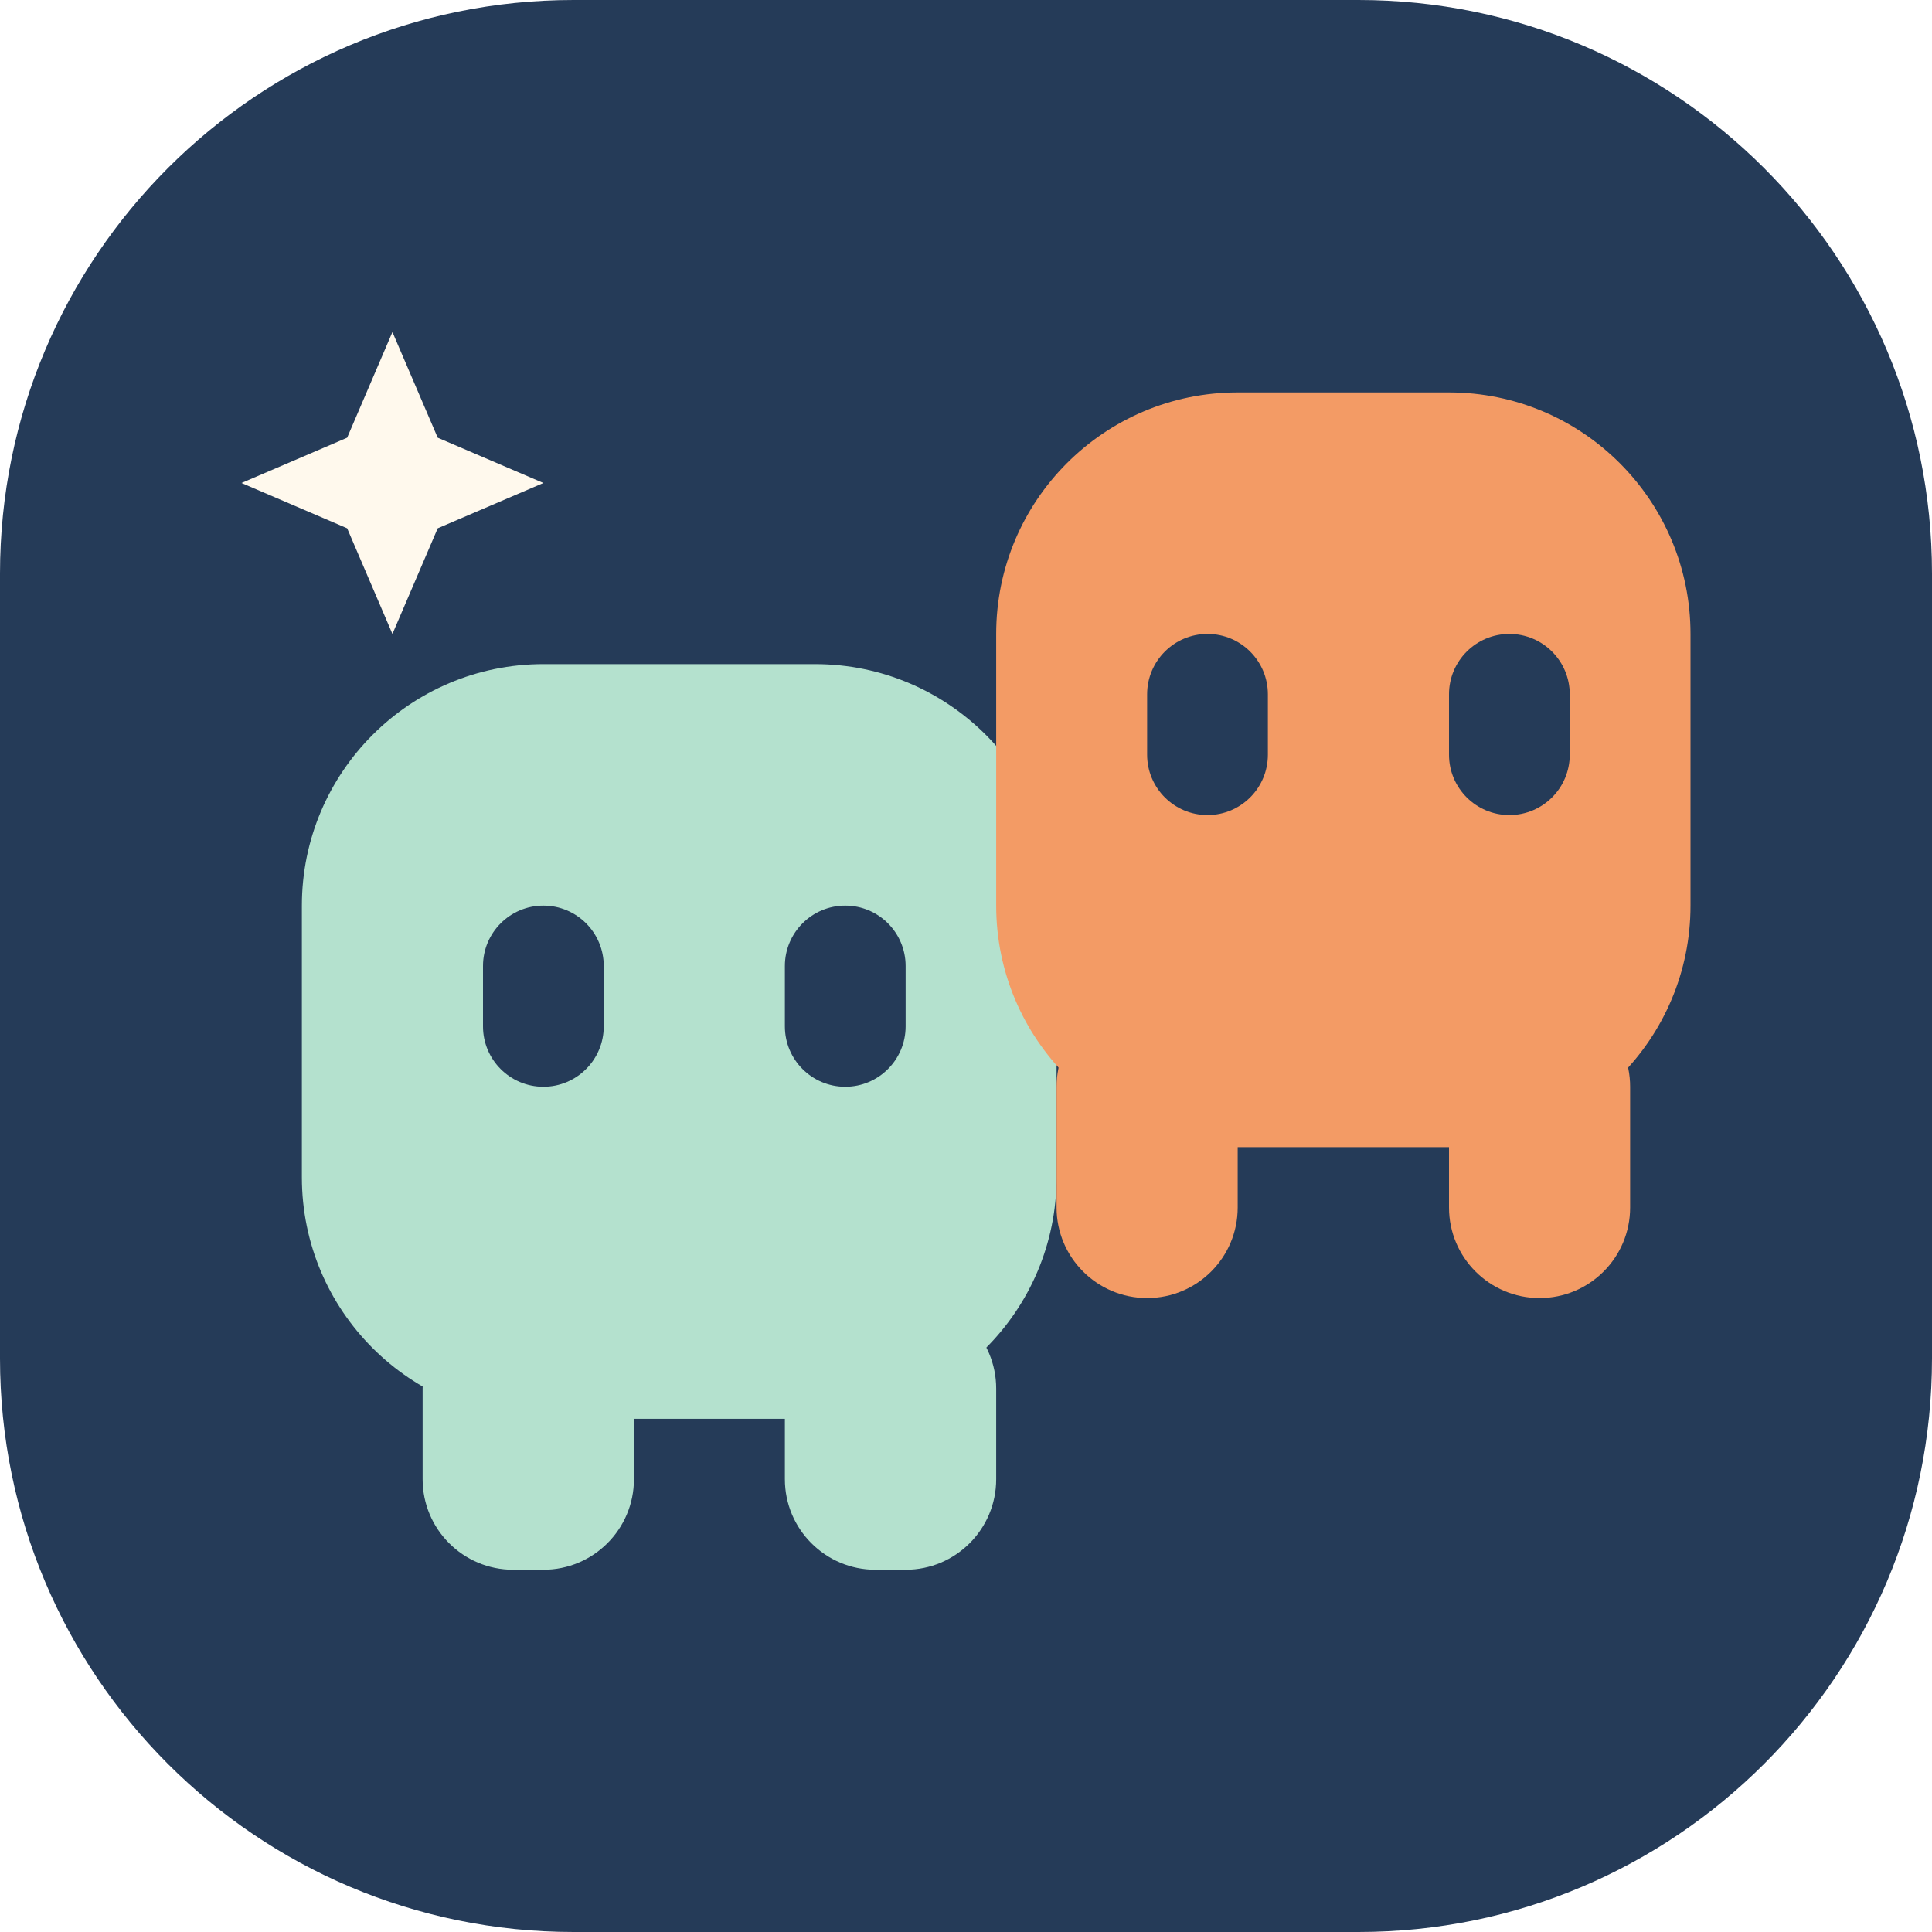
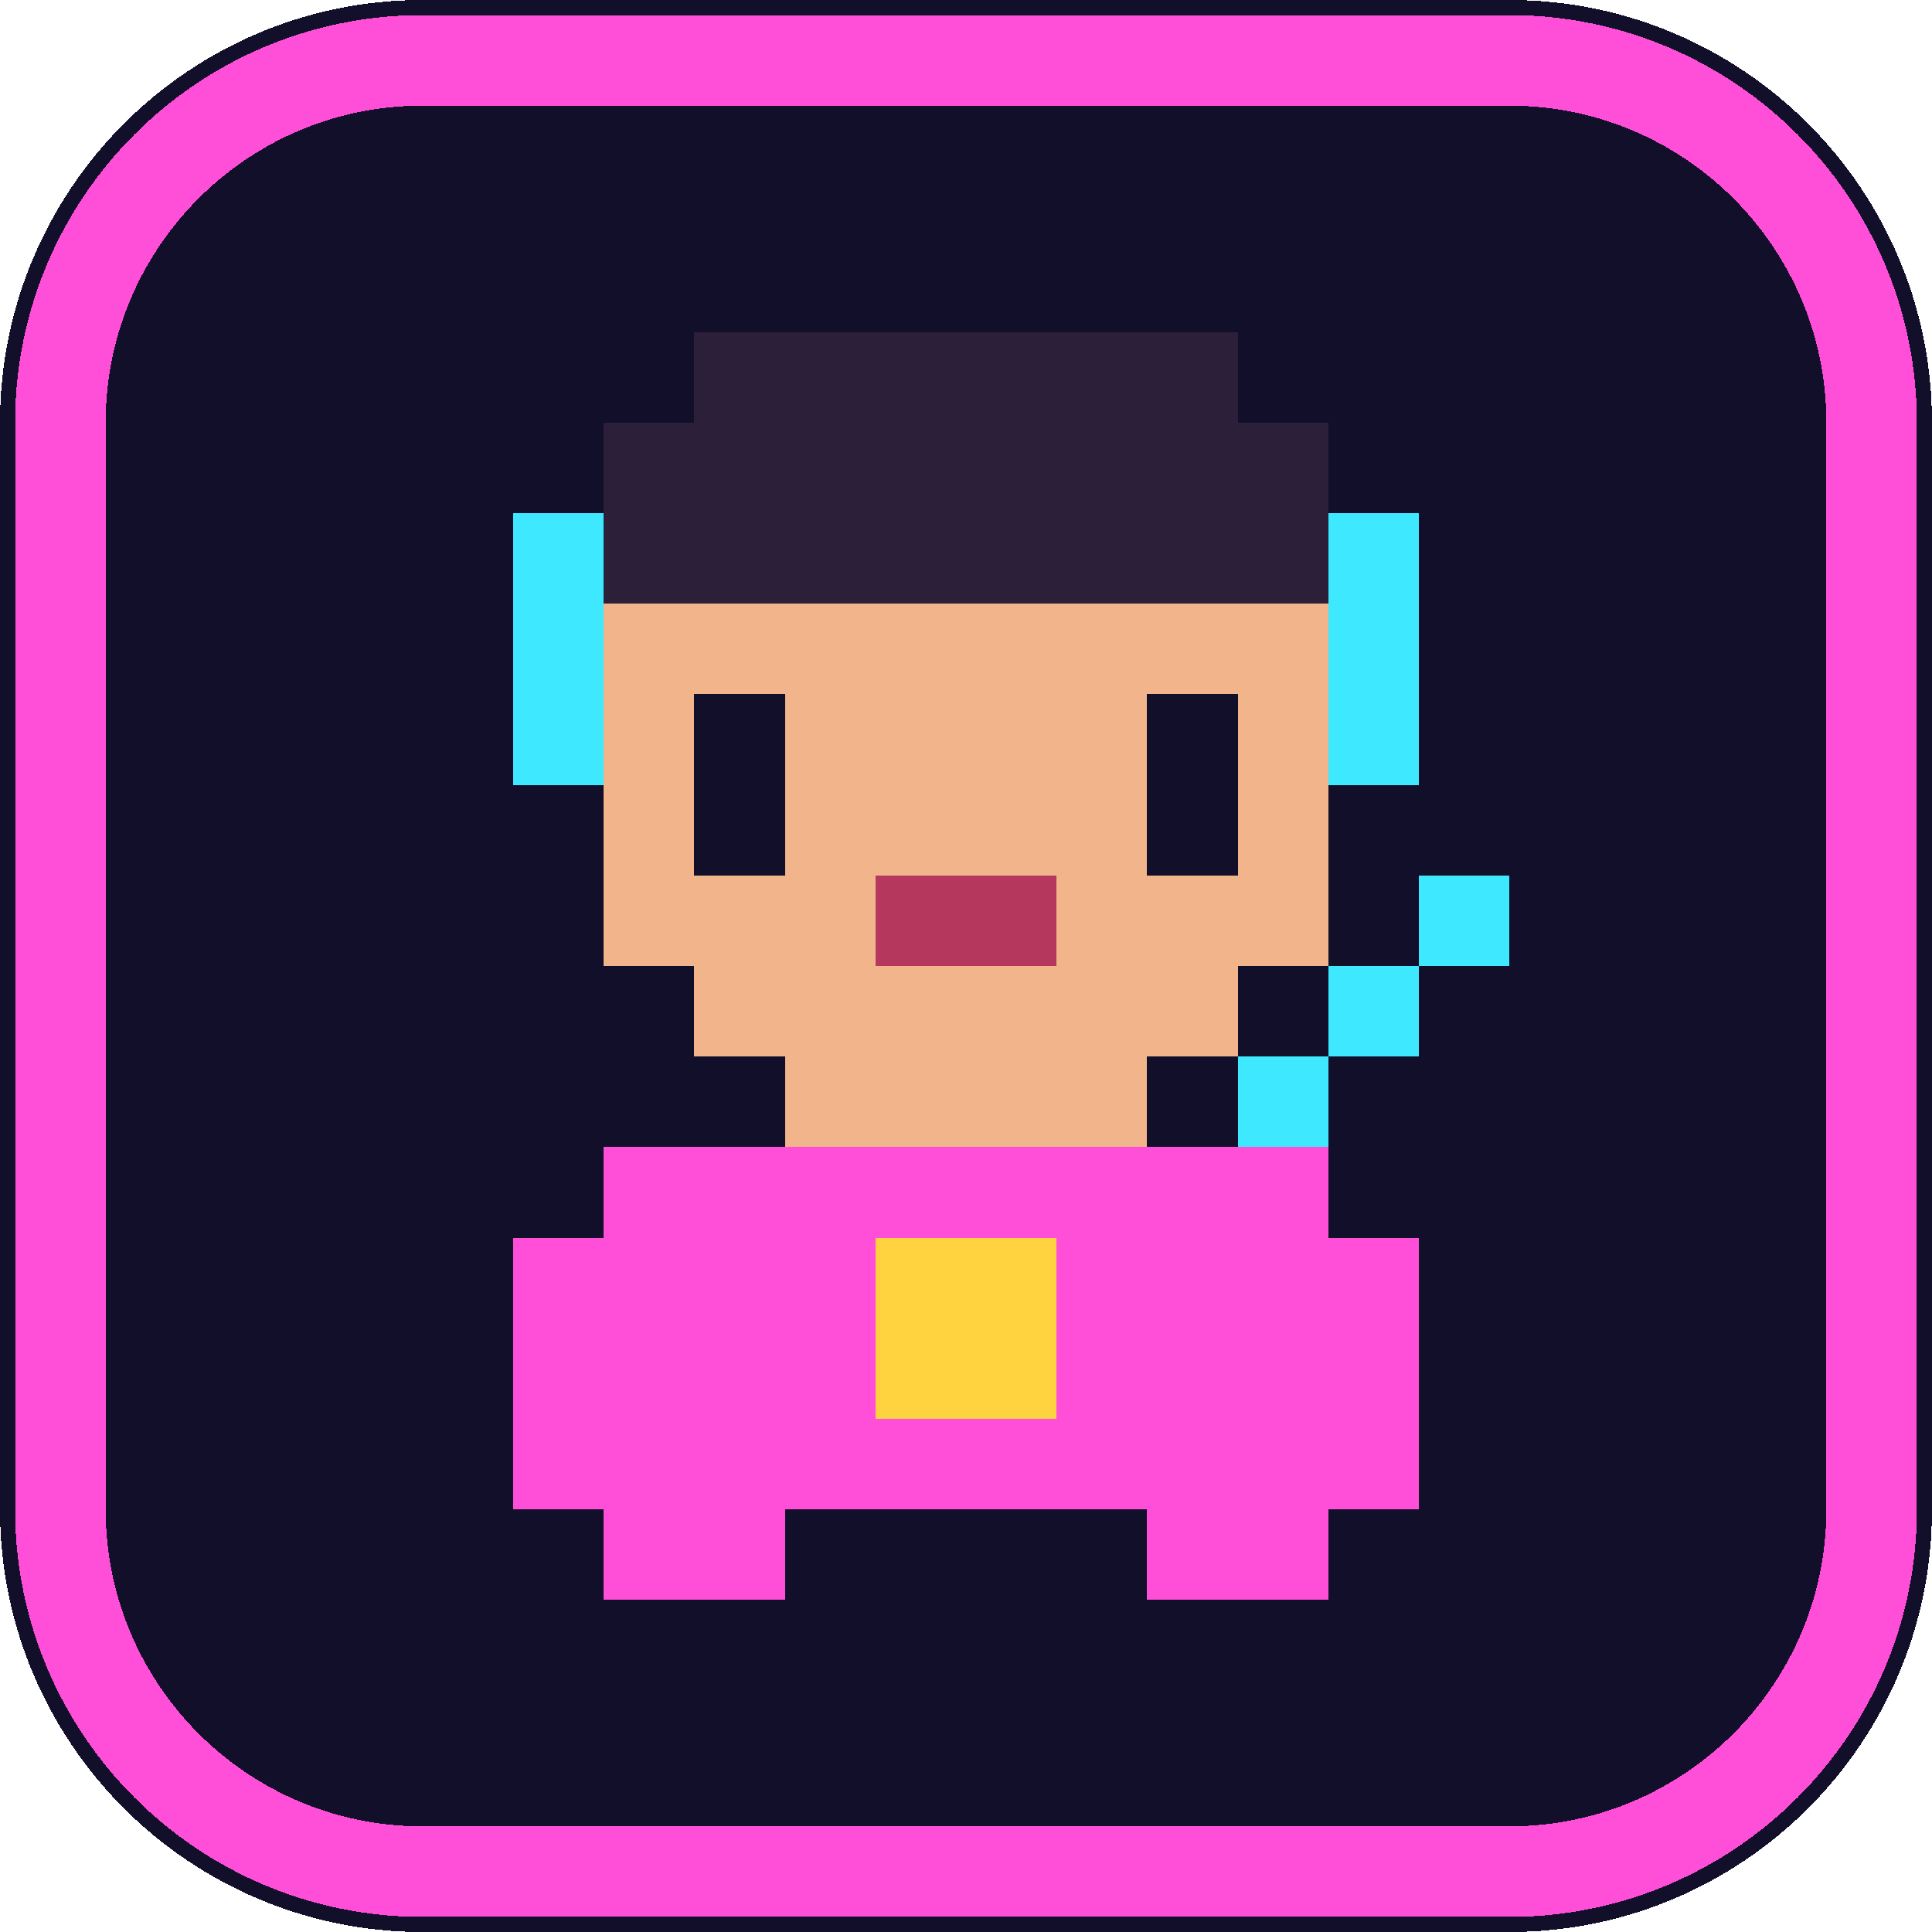
- <svg xmlns="http://www.w3.org/2000/svg" viewBox="0 0 64 64">
-   <rect width="64" height="64" rx="19" fill="#253b58" />
-   <g fill="#b4e1ce">
-     <rect x="10" y="22" width="25" height="25" rx="8" />
-     <rect x="14" y="43" width="7" height="9" rx="3" />
-     <rect x="26" y="43" width="7" height="9" rx="3" />
-   </g>
-   <g fill="#f39b65">
-     <rect x="33" y="13" width="23" height="25" rx="8" />
-     <rect x="35" y="33" width="6" height="10" rx="3" />
-     <rect x="48" y="33" width="6" height="10" rx="3" />
-   </g>
-   <g fill="#253b58">
-     <rect x="16" y="30" width="4" height="6" rx="2" />
-     <rect x="26" y="30" width="4" height="6" rx="2" />
-     <rect x="38" y="21" width="4" height="6" rx="2" />
-     <rect x="48" y="21" width="4" height="6" rx="2" />
-   </g>
-   <path d="m13 11 1.5 3.5L18 16l-3.5 1.5L13 21l-1.5-3.5L8 16l3.5-1.5z" fill="#fff9ed" />
+ <svg xmlns="http://www.w3.org/2000/svg" viewBox="0 0 64 64" shape-rendering="crispEdges">
+   <rect width="64" height="64" rx="14" fill="#120f2a" />
+   <rect x="2" y="2" width="60" height="60" rx="12" fill="none" stroke="#ff4fd8" stroke-width="3" />
+   <rect x="23" y="11" width="3" height="3" fill="#2b1f3a" />
+   <rect x="26" y="11" width="3" height="3" fill="#2b1f3a" />
+   <rect x="29" y="11" width="3" height="3" fill="#2b1f3a" />
+   <rect x="32" y="11" width="3" height="3" fill="#2b1f3a" />
+   <rect x="35" y="11" width="3" height="3" fill="#2b1f3a" />
+   <rect x="38" y="11" width="3" height="3" fill="#2b1f3a" />
+   <rect x="20" y="14" width="3" height="3" fill="#2b1f3a" />
+   <rect x="23" y="14" width="3" height="3" fill="#2b1f3a" />
+   <rect x="26" y="14" width="3" height="3" fill="#2b1f3a" />
+   <rect x="29" y="14" width="3" height="3" fill="#2b1f3a" />
+   <rect x="32" y="14" width="3" height="3" fill="#2b1f3a" />
+   <rect x="35" y="14" width="3" height="3" fill="#2b1f3a" />
+   <rect x="38" y="14" width="3" height="3" fill="#2b1f3a" />
+   <rect x="41" y="14" width="3" height="3" fill="#2b1f3a" />
+   <rect x="17" y="17" width="3" height="3" fill="#3ee8ff" />
+   <rect x="20" y="17" width="3" height="3" fill="#2b1f3a" />
+   <rect x="23" y="17" width="3" height="3" fill="#2b1f3a" />
+   <rect x="26" y="17" width="3" height="3" fill="#2b1f3a" />
+   <rect x="29" y="17" width="3" height="3" fill="#2b1f3a" />
+   <rect x="32" y="17" width="3" height="3" fill="#2b1f3a" />
+   <rect x="35" y="17" width="3" height="3" fill="#2b1f3a" />
+   <rect x="38" y="17" width="3" height="3" fill="#2b1f3a" />
+   <rect x="41" y="17" width="3" height="3" fill="#2b1f3a" />
+   <rect x="44" y="17" width="3" height="3" fill="#3ee8ff" />
+   <rect x="17" y="20" width="3" height="3" fill="#3ee8ff" />
+   <rect x="20" y="20" width="3" height="3" fill="#f2b48a" />
+   <rect x="23" y="20" width="3" height="3" fill="#f2b48a" />
+   <rect x="26" y="20" width="3" height="3" fill="#f2b48a" />
+   <rect x="29" y="20" width="3" height="3" fill="#f2b48a" />
+   <rect x="32" y="20" width="3" height="3" fill="#f2b48a" />
+   <rect x="35" y="20" width="3" height="3" fill="#f2b48a" />
+   <rect x="38" y="20" width="3" height="3" fill="#f2b48a" />
+   <rect x="41" y="20" width="3" height="3" fill="#f2b48a" />
+   <rect x="44" y="20" width="3" height="3" fill="#3ee8ff" />
+   <rect x="17" y="23" width="3" height="3" fill="#3ee8ff" />
+   <rect x="20" y="23" width="3" height="3" fill="#f2b48a" />
+   <rect x="23" y="23" width="3" height="3" fill="#120f2a" />
+   <rect x="26" y="23" width="3" height="3" fill="#f2b48a" />
+   <rect x="29" y="23" width="3" height="3" fill="#f2b48a" />
+   <rect x="32" y="23" width="3" height="3" fill="#f2b48a" />
+   <rect x="35" y="23" width="3" height="3" fill="#f2b48a" />
+   <rect x="38" y="23" width="3" height="3" fill="#120f2a" />
+   <rect x="41" y="23" width="3" height="3" fill="#f2b48a" />
+   <rect x="44" y="23" width="3" height="3" fill="#3ee8ff" />
+   <rect x="20" y="26" width="3" height="3" fill="#f2b48a" />
+   <rect x="23" y="26" width="3" height="3" fill="#120f2a" />
+   <rect x="26" y="26" width="3" height="3" fill="#f2b48a" />
+   <rect x="29" y="26" width="3" height="3" fill="#f2b48a" />
+   <rect x="32" y="26" width="3" height="3" fill="#f2b48a" />
+   <rect x="35" y="26" width="3" height="3" fill="#f2b48a" />
+   <rect x="38" y="26" width="3" height="3" fill="#120f2a" />
+   <rect x="41" y="26" width="3" height="3" fill="#f2b48a" />
+   <rect x="20" y="29" width="3" height="3" fill="#f2b48a" />
+   <rect x="23" y="29" width="3" height="3" fill="#f2b48a" />
+   <rect x="26" y="29" width="3" height="3" fill="#f2b48a" />
+   <rect x="29" y="29" width="3" height="3" fill="#b6375e" />
+   <rect x="32" y="29" width="3" height="3" fill="#b6375e" />
+   <rect x="35" y="29" width="3" height="3" fill="#f2b48a" />
+   <rect x="38" y="29" width="3" height="3" fill="#f2b48a" />
+   <rect x="41" y="29" width="3" height="3" fill="#f2b48a" />
+   <rect x="47" y="29" width="3" height="3" fill="#3ee8ff" />
+   <rect x="23" y="32" width="3" height="3" fill="#f2b48a" />
+   <rect x="26" y="32" width="3" height="3" fill="#f2b48a" />
+   <rect x="29" y="32" width="3" height="3" fill="#f2b48a" />
+   <rect x="32" y="32" width="3" height="3" fill="#f2b48a" />
+   <rect x="35" y="32" width="3" height="3" fill="#f2b48a" />
+   <rect x="38" y="32" width="3" height="3" fill="#f2b48a" />
+   <rect x="44" y="32" width="3" height="3" fill="#3ee8ff" />
+   <rect x="26" y="35" width="3" height="3" fill="#f2b48a" />
+   <rect x="29" y="35" width="3" height="3" fill="#f2b48a" />
+   <rect x="32" y="35" width="3" height="3" fill="#f2b48a" />
+   <rect x="35" y="35" width="3" height="3" fill="#f2b48a" />
+   <rect x="41" y="35" width="3" height="3" fill="#3ee8ff" />
+   <rect x="20" y="38" width="3" height="3" fill="#ff4fd8" />
+   <rect x="23" y="38" width="3" height="3" fill="#ff4fd8" />
+   <rect x="26" y="38" width="3" height="3" fill="#ff4fd8" />
+   <rect x="29" y="38" width="3" height="3" fill="#ff4fd8" />
+   <rect x="32" y="38" width="3" height="3" fill="#ff4fd8" />
+   <rect x="35" y="38" width="3" height="3" fill="#ff4fd8" />
+   <rect x="38" y="38" width="3" height="3" fill="#ff4fd8" />
+   <rect x="41" y="38" width="3" height="3" fill="#ff4fd8" />
+   <rect x="17" y="41" width="3" height="3" fill="#ff4fd8" />
+   <rect x="20" y="41" width="3" height="3" fill="#ff4fd8" />
+   <rect x="23" y="41" width="3" height="3" fill="#ff4fd8" />
+   <rect x="26" y="41" width="3" height="3" fill="#ff4fd8" />
+   <rect x="29" y="41" width="3" height="3" fill="#ffd23f" />
+   <rect x="32" y="41" width="3" height="3" fill="#ffd23f" />
+   <rect x="35" y="41" width="3" height="3" fill="#ff4fd8" />
+   <rect x="38" y="41" width="3" height="3" fill="#ff4fd8" />
+   <rect x="41" y="41" width="3" height="3" fill="#ff4fd8" />
+   <rect x="44" y="41" width="3" height="3" fill="#ff4fd8" />
+   <rect x="17" y="44" width="3" height="3" fill="#ff4fd8" />
+   <rect x="20" y="44" width="3" height="3" fill="#ff4fd8" />
+   <rect x="23" y="44" width="3" height="3" fill="#ff4fd8" />
+   <rect x="26" y="44" width="3" height="3" fill="#ff4fd8" />
+   <rect x="29" y="44" width="3" height="3" fill="#ffd23f" />
+   <rect x="32" y="44" width="3" height="3" fill="#ffd23f" />
+   <rect x="35" y="44" width="3" height="3" fill="#ff4fd8" />
+   <rect x="38" y="44" width="3" height="3" fill="#ff4fd8" />
+   <rect x="41" y="44" width="3" height="3" fill="#ff4fd8" />
+   <rect x="44" y="44" width="3" height="3" fill="#ff4fd8" />
+   <rect x="17" y="47" width="3" height="3" fill="#ff4fd8" />
+   <rect x="20" y="47" width="3" height="3" fill="#ff4fd8" />
+   <rect x="23" y="47" width="3" height="3" fill="#ff4fd8" />
+   <rect x="26" y="47" width="3" height="3" fill="#ff4fd8" />
+   <rect x="29" y="47" width="3" height="3" fill="#ff4fd8" />
+   <rect x="32" y="47" width="3" height="3" fill="#ff4fd8" />
+   <rect x="35" y="47" width="3" height="3" fill="#ff4fd8" />
+   <rect x="38" y="47" width="3" height="3" fill="#ff4fd8" />
+   <rect x="41" y="47" width="3" height="3" fill="#ff4fd8" />
+   <rect x="44" y="47" width="3" height="3" fill="#ff4fd8" />
+   <rect x="20" y="50" width="3" height="3" fill="#ff4fd8" />
+   <rect x="23" y="50" width="3" height="3" fill="#ff4fd8" />
+   <rect x="38" y="50" width="3" height="3" fill="#ff4fd8" />
+   <rect x="41" y="50" width="3" height="3" fill="#ff4fd8" />
</svg>
